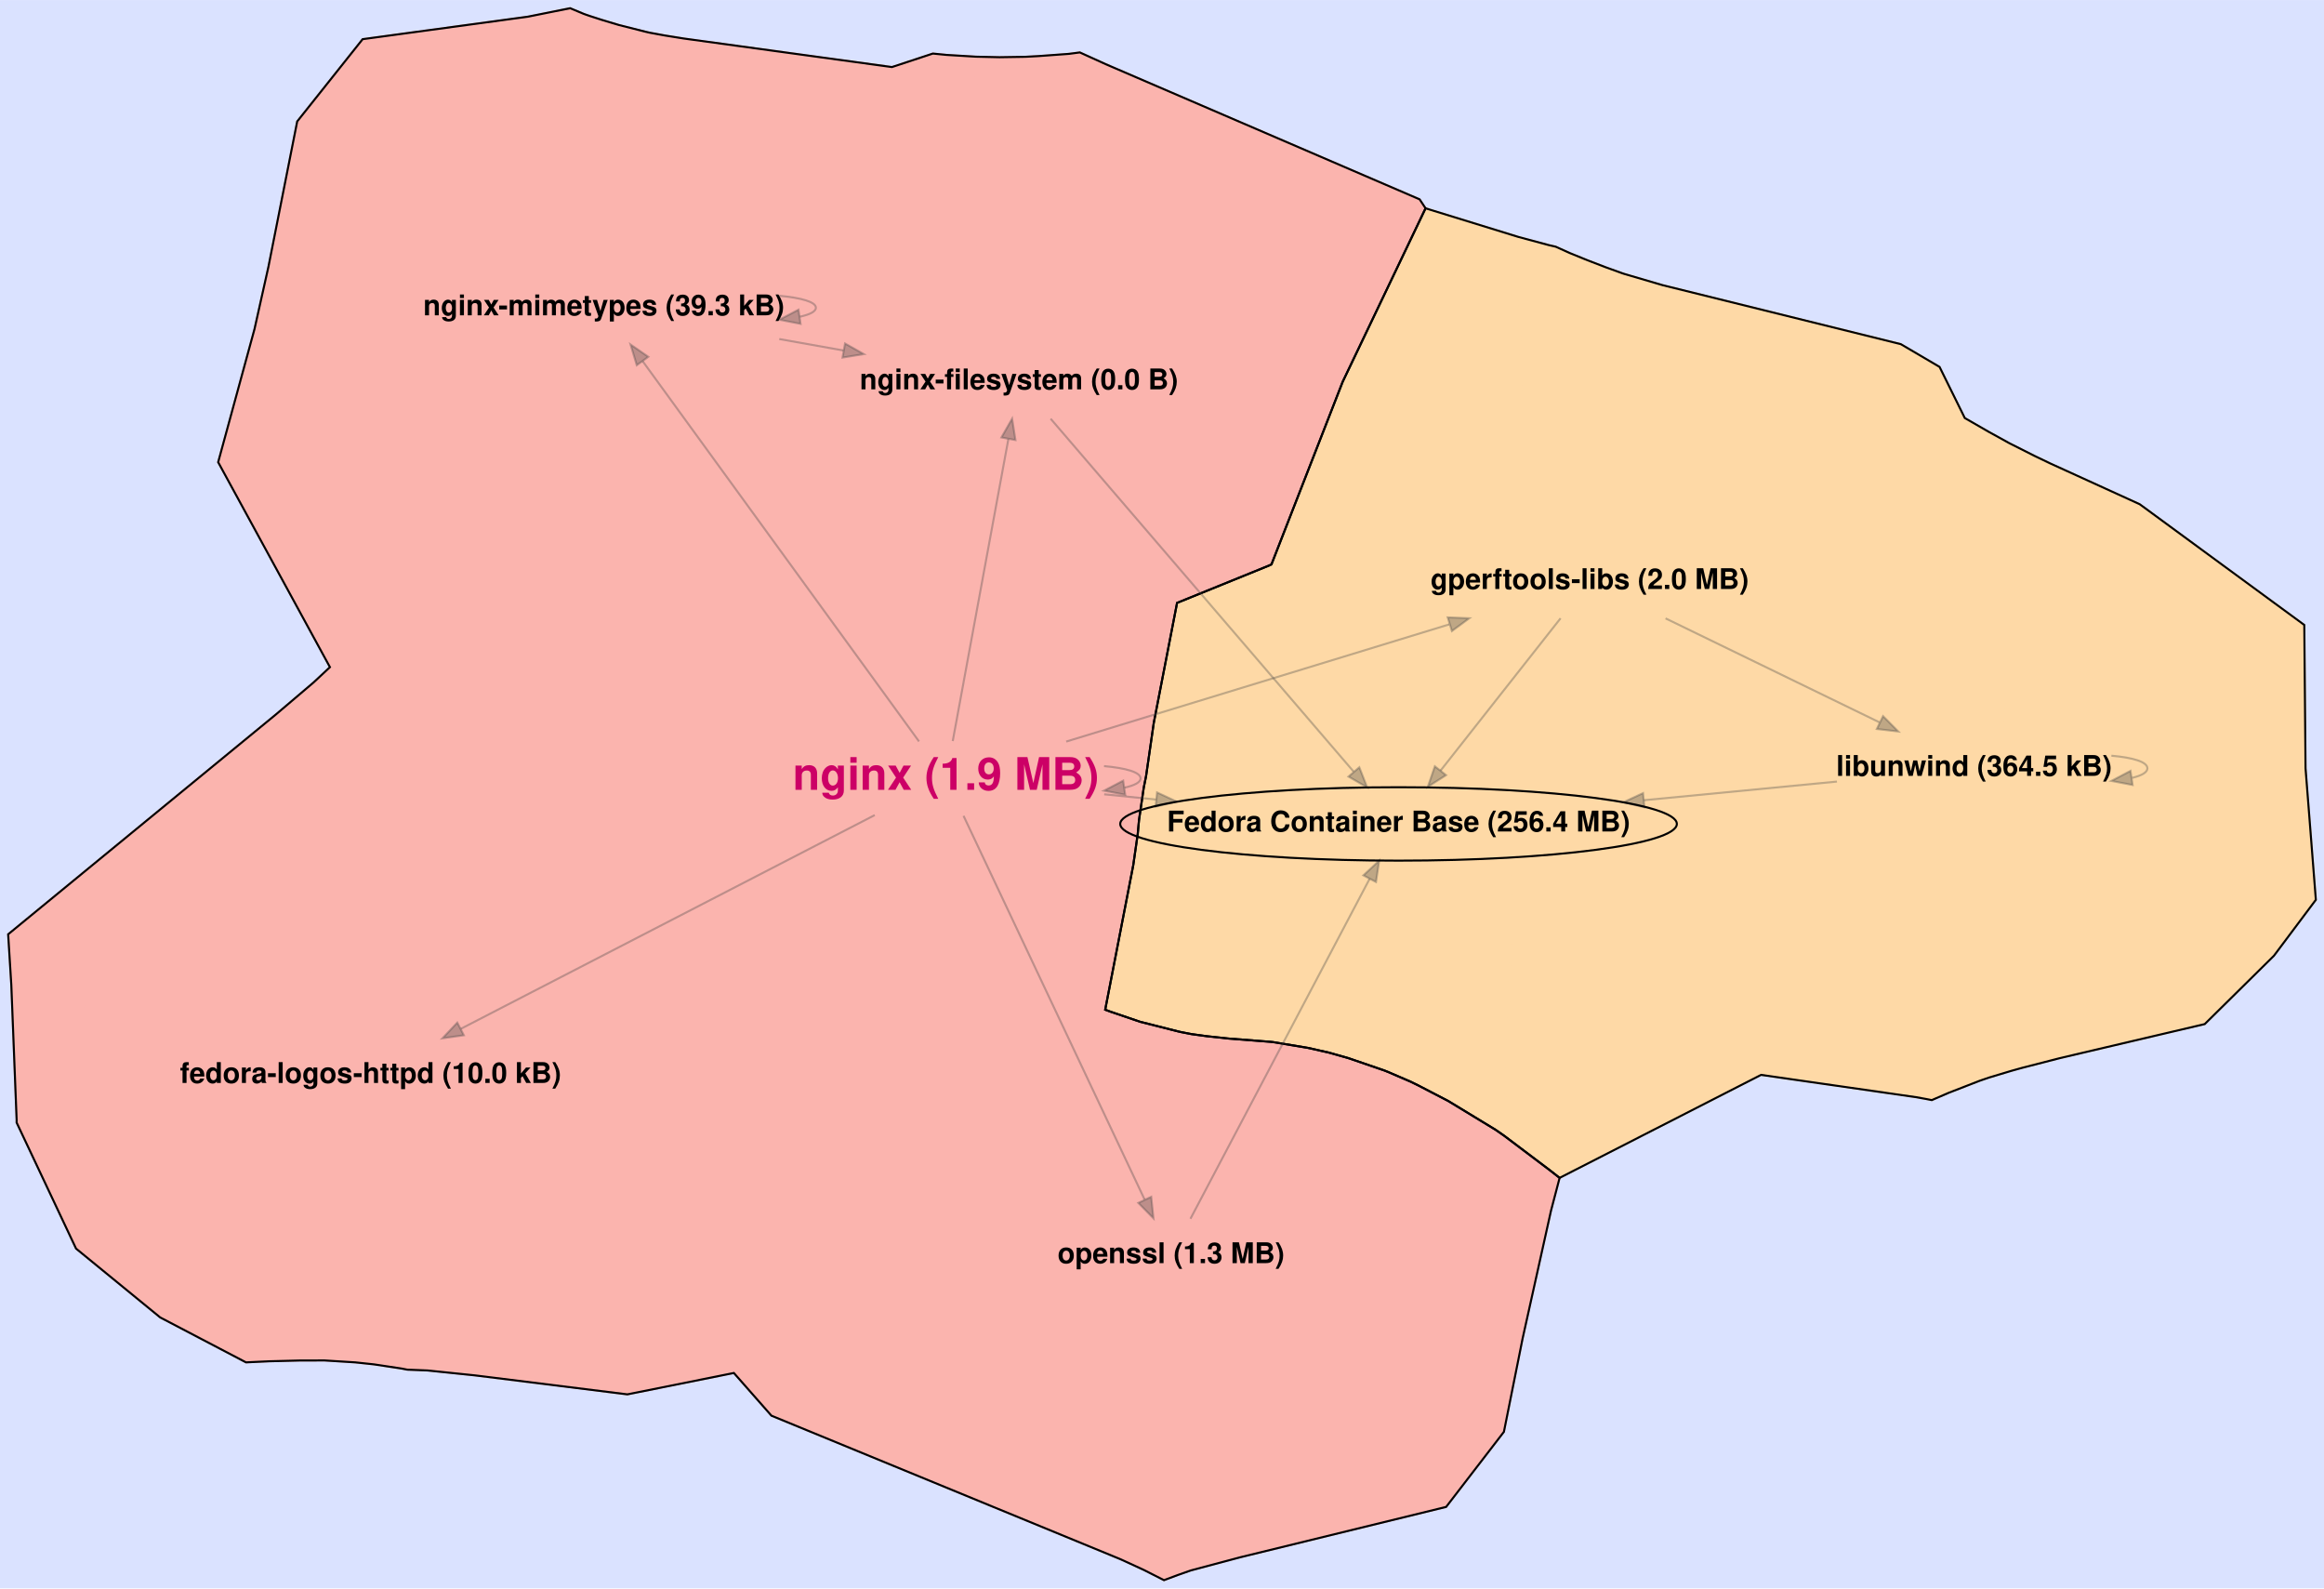
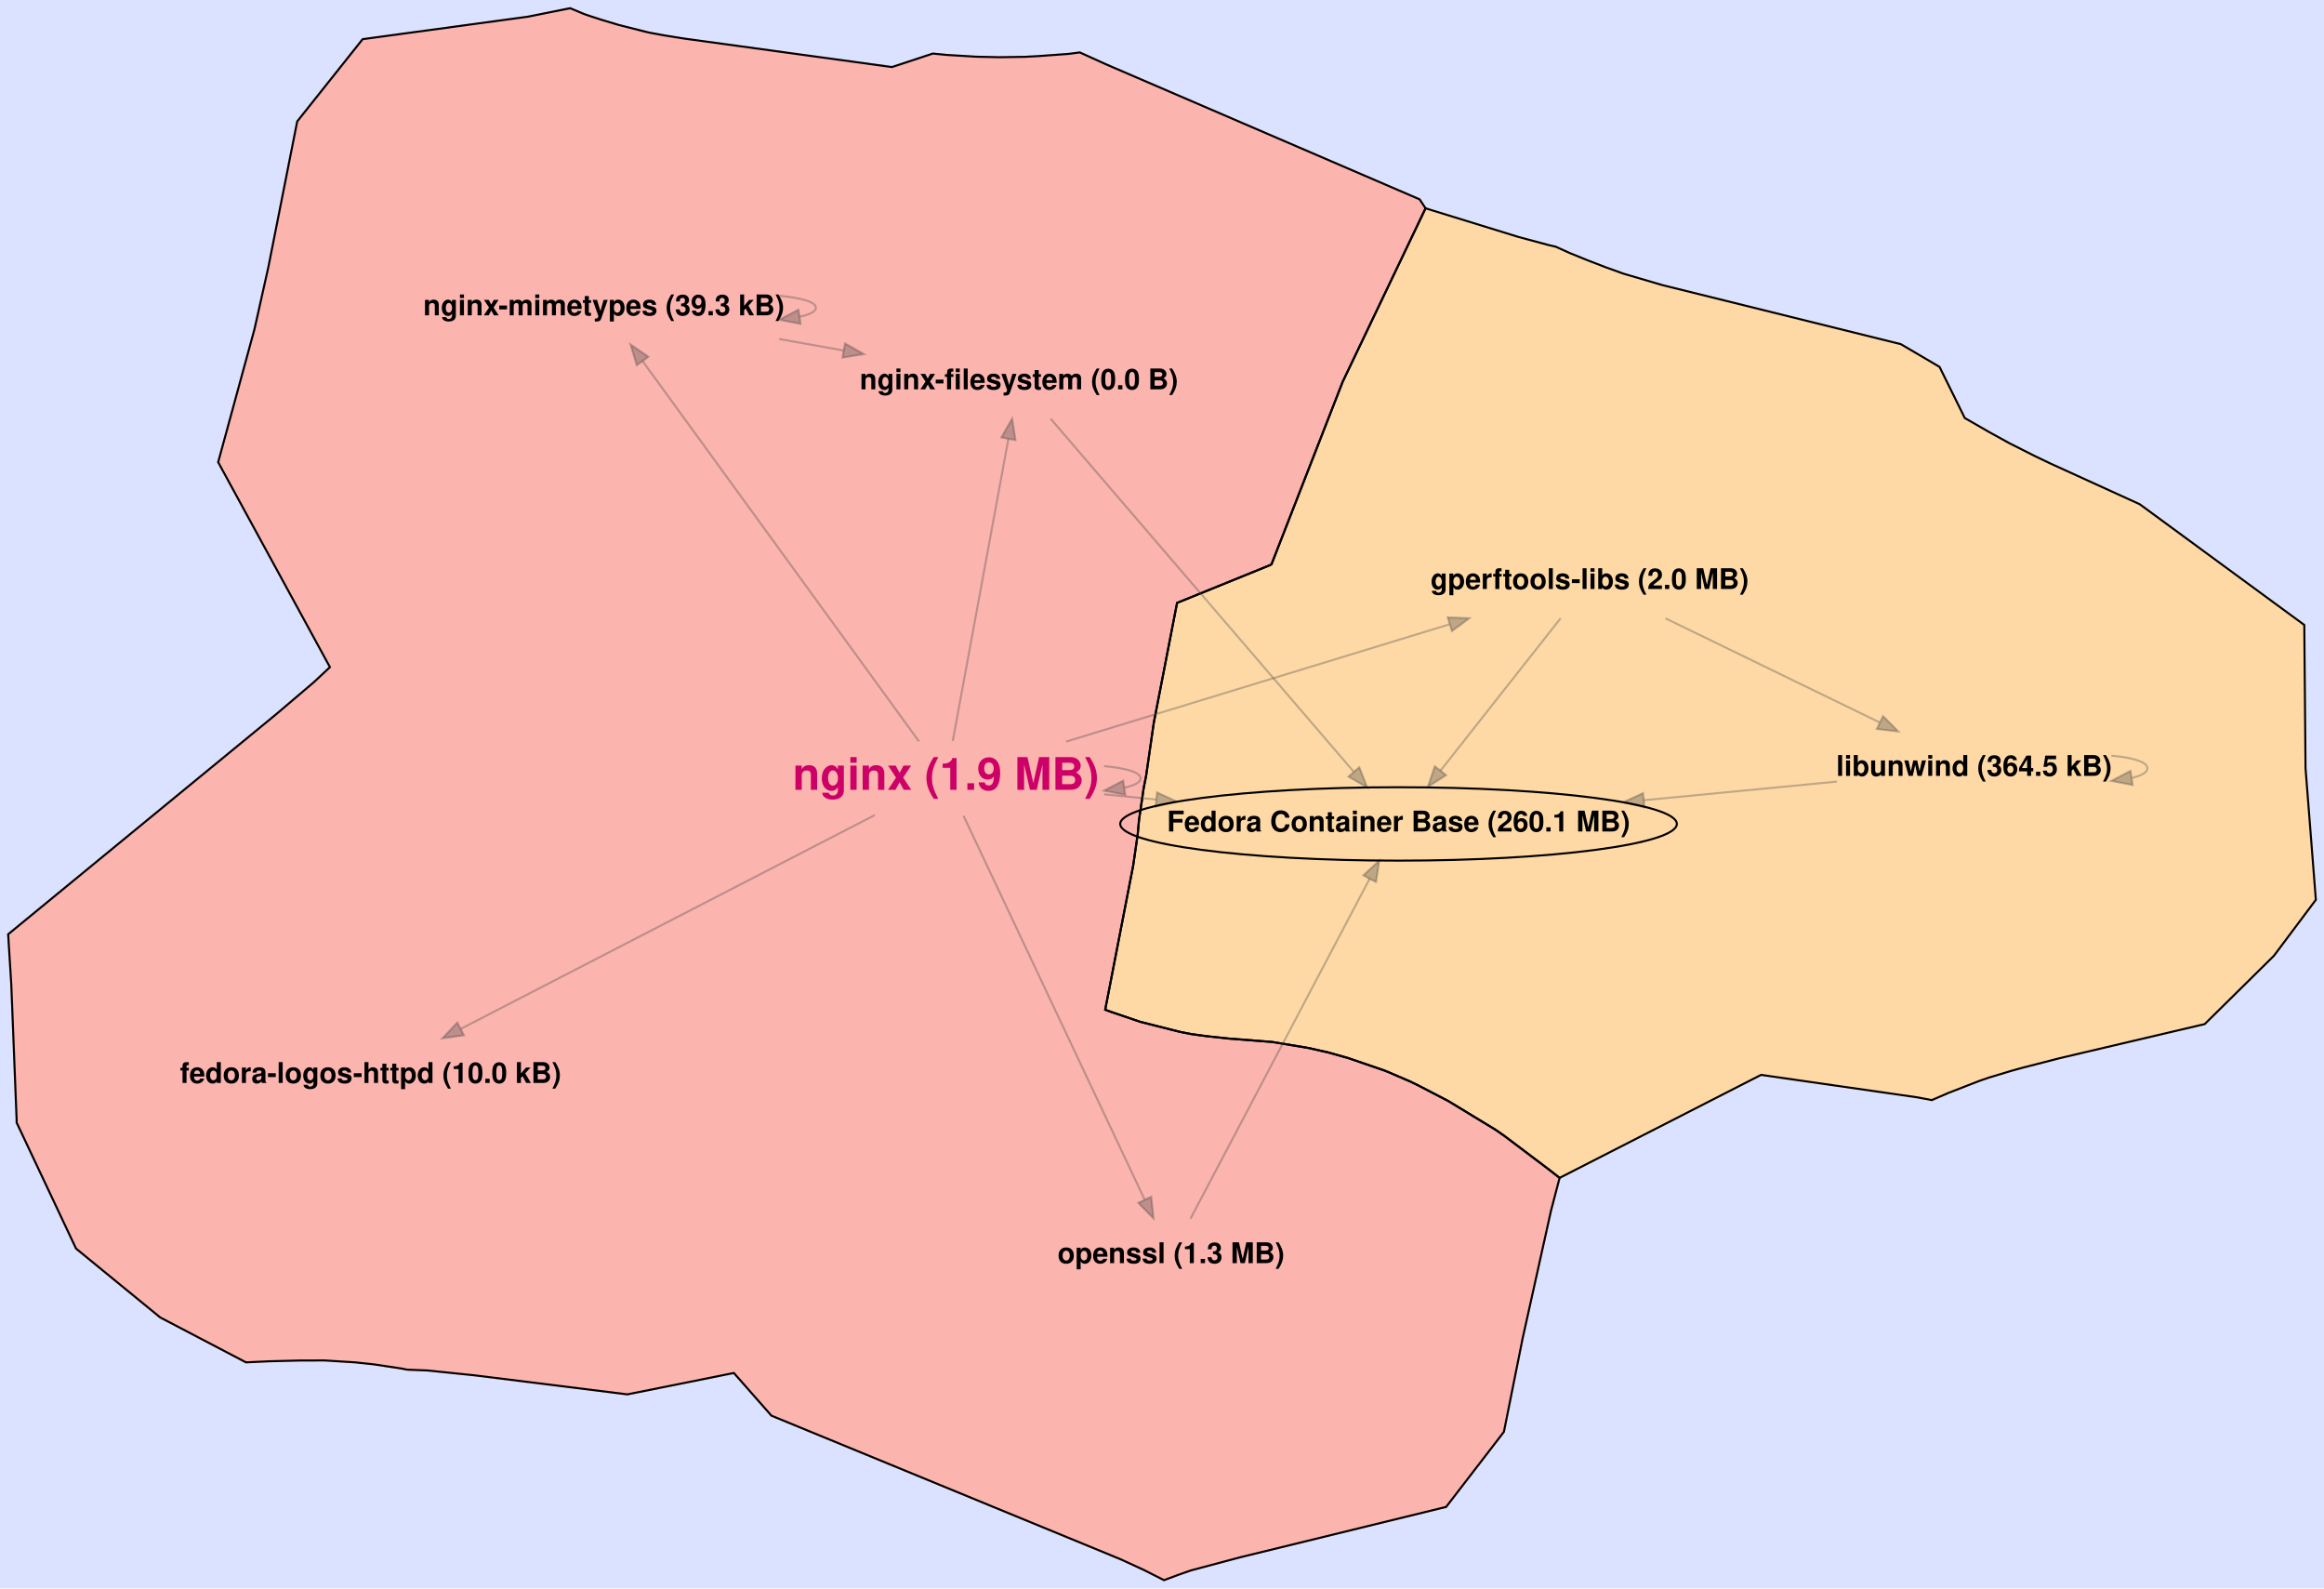
<svg xmlns="http://www.w3.org/2000/svg" width="1140pt" height="779pt" viewBox="0.00 0.00 1139.79 778.81">
  <g id="graph0" class="graph" transform="scale(1 1) rotate(0) translate(95.7633 633.6401)">
    <polygon fill="#dae2ff" stroke="transparent" points="-95.763,145.165 -95.763,-633.64 1044.03,-633.64 1044.03,145.165 -95.763,145.165" />
    <polygon fill="#fed9a6" stroke="#fed9a6" points="1034.36,-327.214 1034.97,-256.92 1040.03,-192.44 1019.473,-165.018 985.529,-131.505 914.322,-114.769 895.85,-110.016 890.675,-108.572 879.606,-105.242 875.254,-103.744 860.001,-97.826 851.664,-94.228 849.136,-94.734 844.063,-95.655 767.935,-106.6 669.138,-56.095 664.123,-60.02 641.913,-76.778 645.73,-184.458 643.776,-229.941 639.403,-229.941 638.903,-229.782 638.903,-229.782 639.403,-229.941 643.776,-229.941 645.73,-184.458 641.913,-76.778 637.726,-79.684 614.547,-93.778 599.623,-101.528 596.084,-103.259 585.055,-108.008 583.168,-108.764 565.525,-114.816 556.005,-117.518 545.719,-119.833 528.633,-122.674 527.28,-122.819 506.813,-124.412 496.349,-125.534 488.621,-126.586 483.55,-127.572 482.128,-127.891 463.409,-132.634 448.844,-137.599 446.272,-138.549 460.019,-209.325 462.236,-224.737 462.865,-231.615 465.183,-247.438 466.315,-253.068 470.094,-279.195 481.524,-338.043 526.492,-356.293 527.815,-356.907 562.744,-446.46 603.392,-531.518 648.885,-517.496 650.512,-431.193 650.512,-431.193 648.885,-517.496 663.867,-513.468 667.223,-512.698 674.065,-509.604 682.856,-506.028 691.859,-502.569 700.073,-499.601 701.054,-499.291 719.654,-493.835 836.479,-464.911 855.477,-453.757 867.852,-428.681 879.555,-421.947 889.738,-416.329 889.304,-303.626 885.67,-257.277 881.715,-257.277 880.849,-258.296 875.442,-261.495 870.036,-261.495 870.036,-261.495 875.442,-261.495 880.849,-258.296 881.715,-257.277 880.413,-255.619 875.335,-252.482 875.335,-252.482 880.413,-255.619 881.715,-257.277 885.67,-257.277 889.304,-303.626 889.738,-416.329 902.048,-410.123 909.699,-406.45 953.636,-386.424 1034.36,-327.214 1034.36,-327.214" />
    <polygon fill="#fbb4ae" stroke="#fbb4ae" points="496.349,-125.534 506.813,-124.412 527.28,-122.819 528.633,-122.674 545.719,-119.833 556.005,-117.518 565.525,-114.816 583.168,-108.764 585.055,-108.008 596.084,-103.259 599.623,-101.528 614.547,-93.778 637.726,-79.684 641.913,-76.778 664.123,-60.02 669.138,-56.095 664.914,-40.008 650.989,22.652 641.816,68.427 613.48,105.246 512.533,129.935 488.386,136.364 487.926,136.516 481.871,138.643 475.112,141.165 465.247,136.161 454.027,131.008 453.568,130.808 282.577,60.501 264.159,39.572 211.926,50.059 137.109,40.738 114.001,38.346 113.69,38.327 104.001,37.943 101.098,37.378 87.606,35.344 78.502,34.372 63.364,33.422 50.915,33.461 36.269,33.83 24.888,34.366 -17.195,12.334 -58.465,-21.421 -87.608,-83.214 -87.599,-84.541 -90.218,-150.728 46.026,-111.22 47.812,-109.072 51.018,-107.99 56.309,-174.771 57.483,-106.422 57.483,-106.422 56.309,-174.771 51.018,-107.99 47.812,-109.072 46.026,-111.22 -90.218,-150.728 -91.763,-175.539 39.551,-283.331 58.078,-299.077 66.053,-306.525 11.234,-407.031 29.067,-472.344 35.881,-502.809 50.003,-574.126 82.089,-614.453 163.089,-625.472 183.859,-629.64 190.403,-626.911 191.404,-626.542 193.529,-625.807 194.833,-485.727 200.409,-487.537 205.832,-485.786 209.017,-482.646 205.602,-479.368 200.668,-477.854 200.668,-477.854 205.602,-479.368 209.017,-482.646 205.832,-485.786 200.409,-487.537 194.833,-485.727 193.529,-625.807 199.381,-623.918 207.768,-621.406 220.789,-618.109 222.916,-617.62 230.205,-616.283 239.64,-614.77 341.673,-600.778 361.757,-607.399 368.543,-606.729 382.87,-605.861 383.749,-478.08 387.955,-446.554 387.681,-446.465 387.681,-446.465 387.955,-446.554 383.749,-478.08 382.87,-605.861 394.431,-605.603 407.064,-605.805 413.634,-606.161 415.531,-446.744 413.116,-446.744 409.497,-443.233 403.941,-441.474 398.358,-443.236 396.277,-349.231 396.111,-349.237 386.957,-349.27 385.916,-252.05 385.829,-252.022 381.054,-252.022 380.572,-252.183 376.915,-252.183 373.639,-255.446 368.731,-256.994 361.198,-254.368 359.138,-252.414 359.138,-252.414 361.198,-254.368 368.731,-256.994 373.639,-255.446 376.915,-252.183 374.051,-249.202 374.051,-249.202 376.915,-252.183 380.572,-252.183 381.054,-252.022 385.829,-252.022 385.916,-252.05 386.957,-349.27 396.111,-349.237 396.277,-349.231 398.358,-443.236 403.941,-441.474 409.497,-443.233 413.116,-446.744 415.531,-446.744 413.634,-606.161 428.434,-607.246 433.834,-607.952 446.519,-602.195 600.475,-535.919 603.392,-531.518 562.744,-446.46 527.815,-356.907 526.492,-356.293 481.524,-338.043 470.094,-279.195 466.315,-253.068 465.183,-247.438 462.865,-231.615 462.236,-224.737 460.019,-209.325 446.272,-138.549 448.844,-137.599 463.409,-132.634 482.128,-127.891 483.55,-127.572 488.621,-126.586 496.349,-125.534 496.349,-125.534" />
-     <polyline fill="none" stroke="#000000" points="599.623,-101.528 614.547,-93.778 637.726,-79.684 641.913,-76.778 664.123,-60.02 669.138,-56.095 767.935,-106.6 844.063,-95.655 849.136,-94.734 851.664,-94.228 860.001,-97.826 875.254,-103.744 879.606,-105.242 890.675,-108.572 895.85,-110.016 914.322,-114.769 985.529,-131.505 1019.473,-165.018 1040.03,-192.44 1034.97,-256.92 1034.36,-327.214 953.636,-386.424 909.699,-406.45 902.048,-410.123 889.738,-416.329 879.555,-421.947 867.852,-428.681 855.477,-453.757 836.479,-464.911 719.654,-493.835 701.054,-499.291 700.073,-499.601 691.859,-502.569 682.856,-506.028 674.065,-509.604 667.223,-512.698 663.867,-513.468 648.885,-517.496 603.392,-531.518 562.744,-446.46 527.815,-356.907 526.492,-356.293 481.524,-338.043 470.094,-279.195 466.315,-253.068 465.183,-247.438 462.865,-231.615 462.236,-224.737 460.019,-209.325 446.272,-138.549 448.844,-137.599 463.409,-132.634 482.128,-127.891 483.55,-127.572 488.621,-126.586 496.349,-125.534 506.813,-124.412 527.28,-122.819 528.633,-122.674 545.719,-119.833 556.005,-117.518 565.525,-114.816 583.168,-108.764 585.055,-108.008 596.084,-103.259 599.623,-101.528 " />
-     <polyline fill="none" stroke="#000000" points="101.098,37.378 104.001,37.943 113.69,38.327 114.001,38.346 137.109,40.738 211.926,50.059 264.159,39.572 282.577,60.501 453.568,130.808 454.027,131.008 465.247,136.161 475.112,141.165 481.871,138.643 487.926,136.516 488.386,136.364 512.533,129.935 613.48,105.246 641.816,68.427 650.989,22.652 664.914,-40.008 669.138,-56.095 664.123,-60.02 641.913,-76.778 637.726,-79.684 614.547,-93.778 599.623,-101.528 596.084,-103.259 585.055,-108.008 583.168,-108.764 565.525,-114.816 556.005,-117.518 545.719,-119.833 528.633,-122.674 527.28,-122.819 506.813,-124.412 496.349,-125.534 488.621,-126.586 483.55,-127.572 482.128,-127.891 463.409,-132.634 448.844,-137.599 446.272,-138.549 460.019,-209.325 462.236,-224.737 462.865,-231.615 465.183,-247.438 466.315,-253.068 470.094,-279.195 481.524,-338.043 526.492,-356.293 527.815,-356.907 562.744,-446.46 603.392,-531.518 600.475,-535.919 446.519,-602.195 433.834,-607.952 428.434,-607.246 413.634,-606.161 407.064,-605.805 394.431,-605.603 382.87,-605.861 368.543,-606.729 361.757,-607.399 341.673,-600.778 239.64,-614.77 230.205,-616.283 222.916,-617.62 220.789,-618.109 207.768,-621.406 199.381,-623.918 193.529,-625.807 191.404,-626.542 190.403,-626.911 183.859,-629.64 163.089,-625.472 82.089,-614.453 50.003,-574.126 35.881,-502.809 29.067,-472.344 11.234,-407.031 66.053,-306.525 58.078,-299.077 39.551,-283.331 -91.763,-175.539 -90.218,-150.728 -87.599,-84.541 -87.608,-83.214 -58.465,-21.421 -17.195,12.334 24.888,34.366 36.269,33.83 50.915,33.461 63.364,33.422 78.502,34.372 87.606,35.344 101.098,37.378 " />
+     <polyline fill="none" stroke="#000000" points="596.084,-103.259 585.055,-108.008 583.168,-108.764 565.525,-114.816 556.005,-117.518 545.719,-119.833 528.633,-122.674 527.28,-122.819 506.813,-124.412 496.349,-125.534 488.621,-126.586 483.55,-127.572 482.128,-127.891 463.409,-132.634 448.844,-137.599 446.272,-138.549 460.019,-209.325 462.236,-224.737 462.865,-231.615 465.183,-247.438 466.315,-253.068 470.094,-279.195 481.524,-338.043 526.492,-356.293 527.815,-356.907 562.744,-446.46 603.392,-531.518 648.885,-517.496 663.867,-513.468 667.223,-512.698 674.065,-509.604 682.856,-506.028 691.859,-502.569 700.073,-499.601 701.054,-499.291 719.654,-493.835 836.479,-464.911 855.477,-453.757 867.852,-428.681 879.555,-421.947 889.738,-416.329 902.048,-410.123 909.699,-406.45 953.636,-386.424 1034.36,-327.214 1034.97,-256.92 1040.03,-192.44 1019.473,-165.018 985.529,-131.505 914.322,-114.769 895.85,-110.016 890.675,-108.572 879.606,-105.242 875.254,-103.744 860.001,-97.826 851.664,-94.228 849.136,-94.734 844.063,-95.655 767.935,-106.6 669.138,-56.095 664.123,-60.02 641.913,-76.778 637.726,-79.684 614.547,-93.778 599.623,-101.528 596.084,-103.259 " />
+     <polyline fill="none" stroke="#000000" points="87.606,35.344 78.502,34.372 63.364,33.422 50.915,33.461 36.269,33.83 24.888,34.366 -17.195,12.334 -58.465,-21.421 -87.608,-83.214 -87.599,-84.541 -90.218,-150.728 -91.763,-175.539 39.551,-283.331 58.078,-299.077 66.053,-306.525 11.234,-407.031 29.067,-472.344 35.881,-502.809 50.003,-574.126 82.089,-614.453 163.089,-625.472 183.859,-629.64 190.403,-626.911 191.404,-626.542 193.529,-625.807 199.381,-623.918 207.768,-621.406 220.789,-618.109 222.916,-617.62 230.205,-616.283 239.64,-614.77 341.673,-600.778 361.757,-607.399 368.543,-606.729 382.87,-605.861 394.431,-605.603 407.064,-605.805 413.634,-606.161 428.434,-607.246 433.834,-607.952 446.519,-602.195 600.475,-535.919 603.392,-531.518 562.744,-446.46 527.815,-356.907 526.492,-356.293 481.524,-338.043 470.094,-279.195 466.315,-253.068 465.183,-247.438 462.865,-231.615 462.236,-224.737 460.019,-209.325 446.272,-138.549 448.844,-137.599 463.409,-132.634 482.128,-127.891 483.55,-127.572 488.621,-126.586 496.349,-125.534 506.813,-124.412 527.28,-122.819 528.633,-122.674 545.719,-119.833 556.005,-117.518 565.525,-114.816 583.168,-108.764 585.055,-108.008 596.084,-103.259 599.623,-101.528 614.547,-93.778 637.726,-79.684 641.913,-76.778 664.123,-60.02 669.138,-56.095 664.914,-40.008 650.989,22.652 641.816,68.427 613.48,105.246 512.533,129.935 488.386,136.364 487.926,136.516 481.871,138.643 475.112,141.165 465.247,136.161 454.027,131.008 453.568,130.808 282.577,60.501 264.159,39.572 211.926,50.059 137.109,40.738 114.001,38.346 113.69,38.327 104.001,37.943 101.098,37.378 87.606,35.344 " />
    <g id="edge1" class="edge">
      <path fill="none" stroke="#444444" stroke-opacity="0.333" d="M805.158,-250.423C776.784,-247.682 742.863,-244.405 710.441,-241.272" />
      <polygon fill="#444444" fill-opacity="0.333" stroke="#444444" stroke-opacity="0.333" points="710.725,-237.784 700.435,-240.306 710.052,-244.751 710.725,-237.784" />
    </g>
    <g id="edge2" class="edge">
      <path fill="none" stroke="#444444" stroke-opacity="0.333" d="M939.747,-263.106C950.25,-262.181 957.41,-260.119 957.41,-256.92 957.41,-254.921 954.613,-253.365 949.951,-252.254" />
      <polygon fill="#444444" fill-opacity="0.333" stroke="#444444" stroke-opacity="0.333" points="950.154,-248.746 939.747,-250.734 949.122,-255.669 950.154,-248.746" />
    </g>
    <g id="edge3" class="edge">
      <path fill="none" stroke="#444444" stroke-opacity="0.333" d="M669.609,-330.492C653.924,-310.588 628.555,-278.396 610.708,-255.75" />
      <polygon fill="#444444" fill-opacity="0.333" stroke="#444444" stroke-opacity="0.333" points="613.444,-253.566 604.505,-247.878 607.946,-257.899 613.444,-253.566" />
    </g>
    <g id="edge4" class="edge">
      <path fill="none" stroke="#444444" stroke-opacity="0.333" d="M721.095,-330.447C751.184,-315.826 793.685,-295.174 825.986,-279.478" />
      <polygon fill="#444444" fill-opacity="0.333" stroke="#444444" stroke-opacity="0.333" points="827.767,-282.504 835.232,-274.986 824.708,-276.208 827.767,-282.504" />
    </g>
    <g id="edge5" class="edge">
      <path fill="none" stroke="#444444" stroke-opacity="0.333" d="M445.778,-244.177C454.047,-243.345 462.587,-242.485 471.192,-241.619" />
      <polygon fill="#444444" fill-opacity="0.333" stroke="#444444" stroke-opacity="0.333" points="471.71,-245.085 481.31,-240.601 471.01,-238.12 471.71,-245.085" />
    </g>
    <g id="edge6" class="edge">
      <path fill="none" stroke="#444444" stroke-opacity="0.333" d="M333.252,-233.986C281.999,-207.528 186.355,-158.155 130.232,-129.183" />
      <polygon fill="#444444" fill-opacity="0.333" stroke="#444444" stroke-opacity="0.333" points="131.732,-126.019 121.241,-124.542 128.521,-132.239 131.732,-126.019" />
    </g>
    <g id="edge7" class="edge">
      <path fill="none" stroke="#444444" stroke-opacity="0.333" d="M427.142,-270.039C480.429,-286.337 558.862,-310.325 614.991,-327.493" />
      <polygon fill="#444444" fill-opacity="0.333" stroke="#444444" stroke-opacity="0.333" points="614.263,-330.93 624.85,-330.508 616.311,-324.236 614.263,-330.93" />
    </g>
    <g id="edge8" class="edge">
      <path fill="none" stroke="#444444" stroke-opacity="0.333" d="M445.695,-258.013C456.445,-257.021 463.63,-255.013 463.63,-251.99 463.63,-250.053 460.681,-248.533 455.736,-247.43" />
      <polygon fill="#444444" fill-opacity="0.333" stroke="#444444" stroke-opacity="0.333" points="456.096,-243.945 445.695,-245.967 455.086,-250.872 456.096,-243.945" />
    </g>
    <g id="edge9" class="edge">
      <path fill="none" stroke="#444444" stroke-opacity="0.333" d="M371.501,-270.285C377.786,-304.396 391.329,-377.904 398.782,-418.354" />
      <polygon fill="#444444" fill-opacity="0.333" stroke="#444444" stroke-opacity="0.333" points="395.37,-419.155 400.624,-428.355 402.254,-417.886 395.37,-419.155" />
    </g>
    <g id="edge10" class="edge">
      <path fill="none" stroke="#444444" stroke-opacity="0.333" d="M354.967,-270.098C325.446,-310.709 253.853,-409.198 219.454,-456.521" />
      <polygon fill="#444444" fill-opacity="0.333" stroke="#444444" stroke-opacity="0.333" points="216.531,-454.589 213.482,-464.736 222.193,-458.705 216.531,-454.589" />
    </g>
    <g id="edge11" class="edge">
      <path fill="none" stroke="#444444" stroke-opacity="0.333" d="M376.796,-233.629C396.111,-192.708 442.78,-93.829 465.587,-45.507" />
      <polygon fill="#444444" fill-opacity="0.333" stroke="#444444" stroke-opacity="0.333" points="468.841,-46.813 469.944,-36.276 462.511,-43.825 468.841,-46.813" />
    </g>
    <g id="edge12" class="edge">
      <path fill="none" stroke="#444444" stroke-opacity="0.333" d="M419.513,-428.348C452.588,-389.832 529.989,-299.697 568.119,-255.294" />
      <polygon fill="#444444" fill-opacity="0.333" stroke="#444444" stroke-opacity="0.333" points="570.902,-257.425 574.762,-247.558 565.592,-252.865 570.902,-257.425" />
    </g>
    <g id="edge13" class="edge">
      <path fill="none" stroke="#444444" stroke-opacity="0.333" d="M286.421,-467.418C296.865,-465.556 307.536,-463.653 317.979,-461.791" />
      <polygon fill="#444444" fill-opacity="0.333" stroke="#444444" stroke-opacity="0.333" points="318.677,-465.222 327.907,-460.021 317.448,-458.331 318.677,-465.222" />
    </g>
    <g id="edge14" class="edge">
      <path fill="none" stroke="#444444" stroke-opacity="0.333" d="M286.457,-488.638C297.266,-487.602 304.38,-485.643 304.38,-482.76 304.38,-480.913 301.461,-479.445 296.52,-478.356" />
      <polygon fill="#444444" fill-opacity="0.333" stroke="#444444" stroke-opacity="0.333" points="296.859,-474.869 286.457,-476.882 295.844,-481.795 296.859,-474.869" />
    </g>
    <g id="edge15" class="edge">
      <path fill="none" stroke="#444444" stroke-opacity="0.333" d="M488.082,-36.045C507.72,-73.298 552.837,-158.886 575.94,-202.713" />
      <polygon fill="#444444" fill-opacity="0.333" stroke="#444444" stroke-opacity="0.333" points="572.892,-204.436 580.652,-211.65 579.085,-201.172 572.892,-204.436" />
    </g>
    <g id="node1" class="node">
      <ellipse fill="none" stroke="#000000" cx="590.14" cy="-229.65" rx="136.5" ry="18" />
-       <text text-anchor="middle" x="590.14" y="-225.95" font-family="Helvetica,sans-Serif" font-weight="bold" font-size="14.00" fill="#000000">Fedora Container Base (256.4 MB)</text>
+       <text text-anchor="middle" x="590.14" y="-225.95" font-family="Helvetica,sans-Serif" font-weight="bold" font-size="14.00" fill="#000000">Fedora Container Base (260.1 MB)</text>
    </g>
    <g id="node2" class="node">
      <text text-anchor="middle" x="872.41" y="-253.22" font-family="Helvetica,sans-Serif" font-weight="bold" font-size="14.00" fill="#000000">libunwind (364.5 kB)</text>
    </g>
    <g id="node3" class="node">
      <text text-anchor="middle" x="86" y="-102.65" font-family="Helvetica,sans-Serif" font-weight="bold" font-size="14.00" fill="#000000">fedora-logos-httpd (10.0 kB)</text>
    </g>
    <g id="node4" class="node">
      <text text-anchor="middle" x="683.84" y="-344.85" font-family="Helvetica,sans-Serif" font-weight="bold" font-size="14.00" fill="#000000">gperftools-libs (2.0 MB)</text>
    </g>
    <g id="node5" class="node">
      <text text-anchor="middle" x="368.13" y="-246.39" font-family="Helvetica,sans-Serif" font-weight="bold" font-size="22.00" fill="#cc0066">nginx (1.9 MB)</text>
    </g>
    <g id="node6" class="node">
      <text text-anchor="middle" x="403.96" y="-442.76" font-family="Helvetica,sans-Serif" font-weight="bold" font-size="14.00" fill="#000000">nginx-filesystem (0.0 B)</text>
    </g>
    <g id="node7" class="node">
      <text text-anchor="middle" x="200.38" y="-479.06" font-family="Helvetica,sans-Serif" font-weight="bold" font-size="14.00" fill="#000000">nginx-mimetypes (39.3 kB)</text>
    </g>
    <g id="node8" class="node">
      <text text-anchor="middle" x="478.57" y="-14.3" font-family="Helvetica,sans-Serif" font-weight="bold" font-size="14.00" fill="#000000">openssl (1.3 MB)</text>
    </g>
  </g>
</svg>
